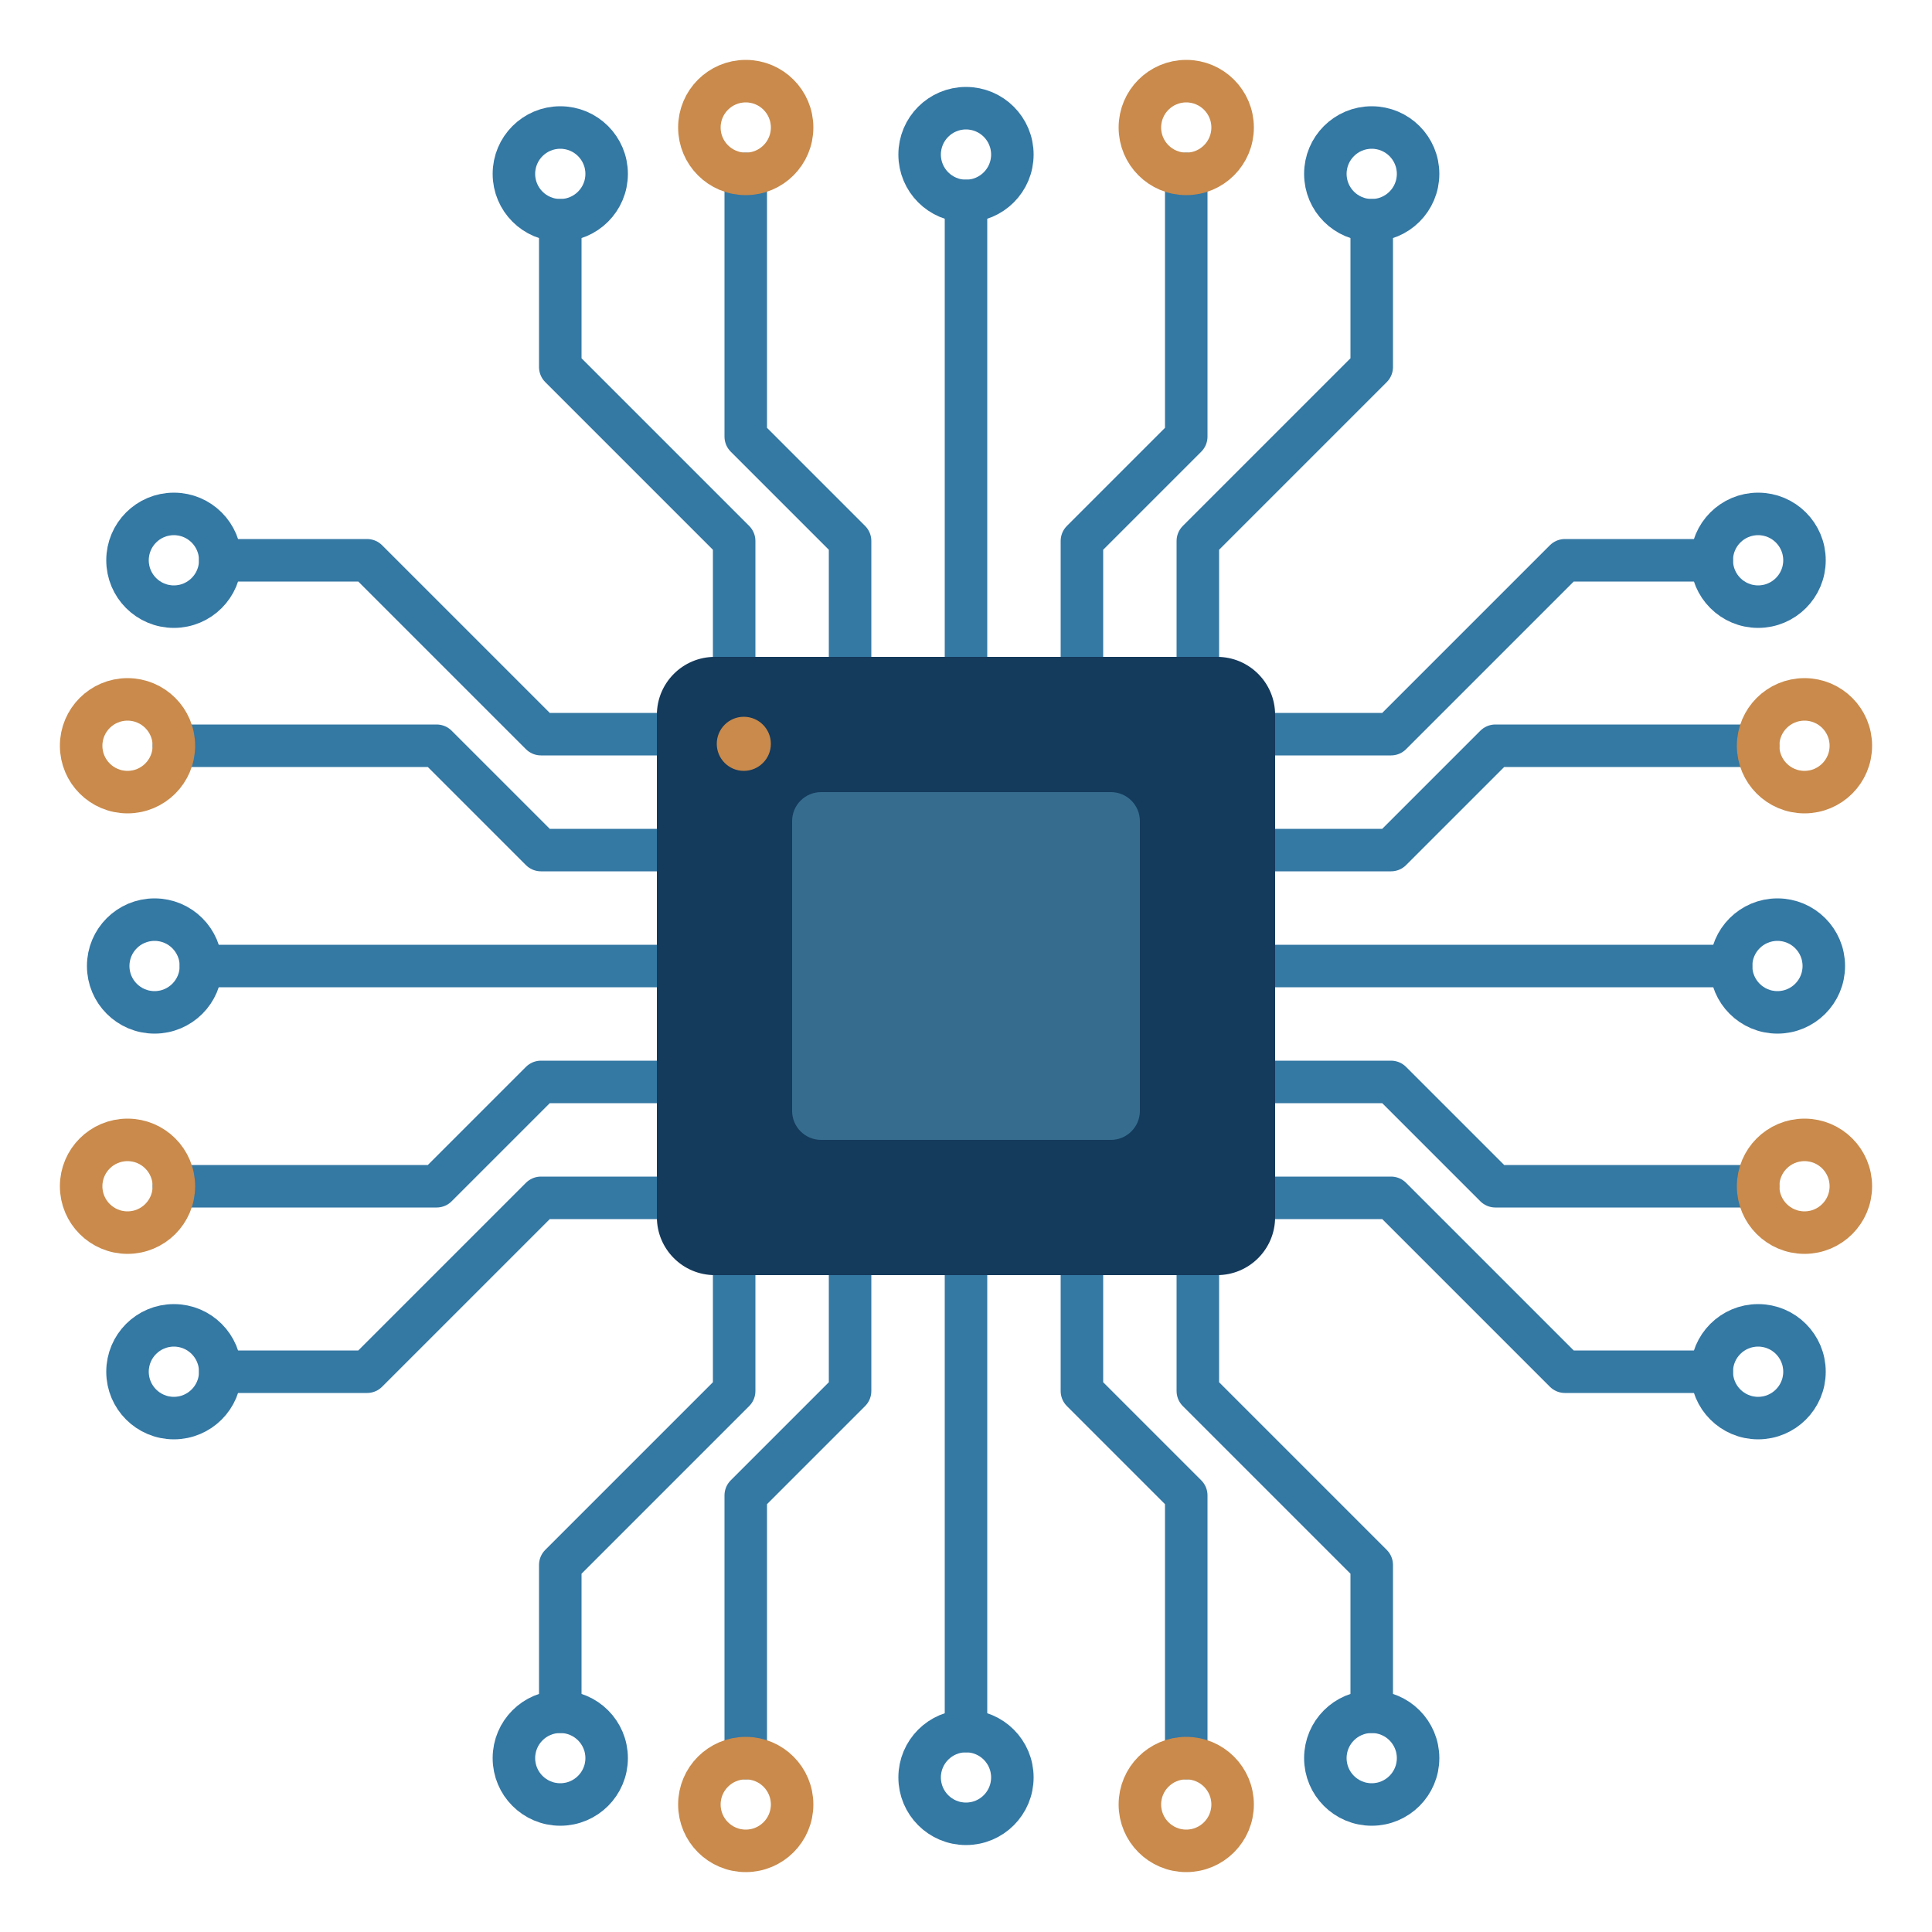
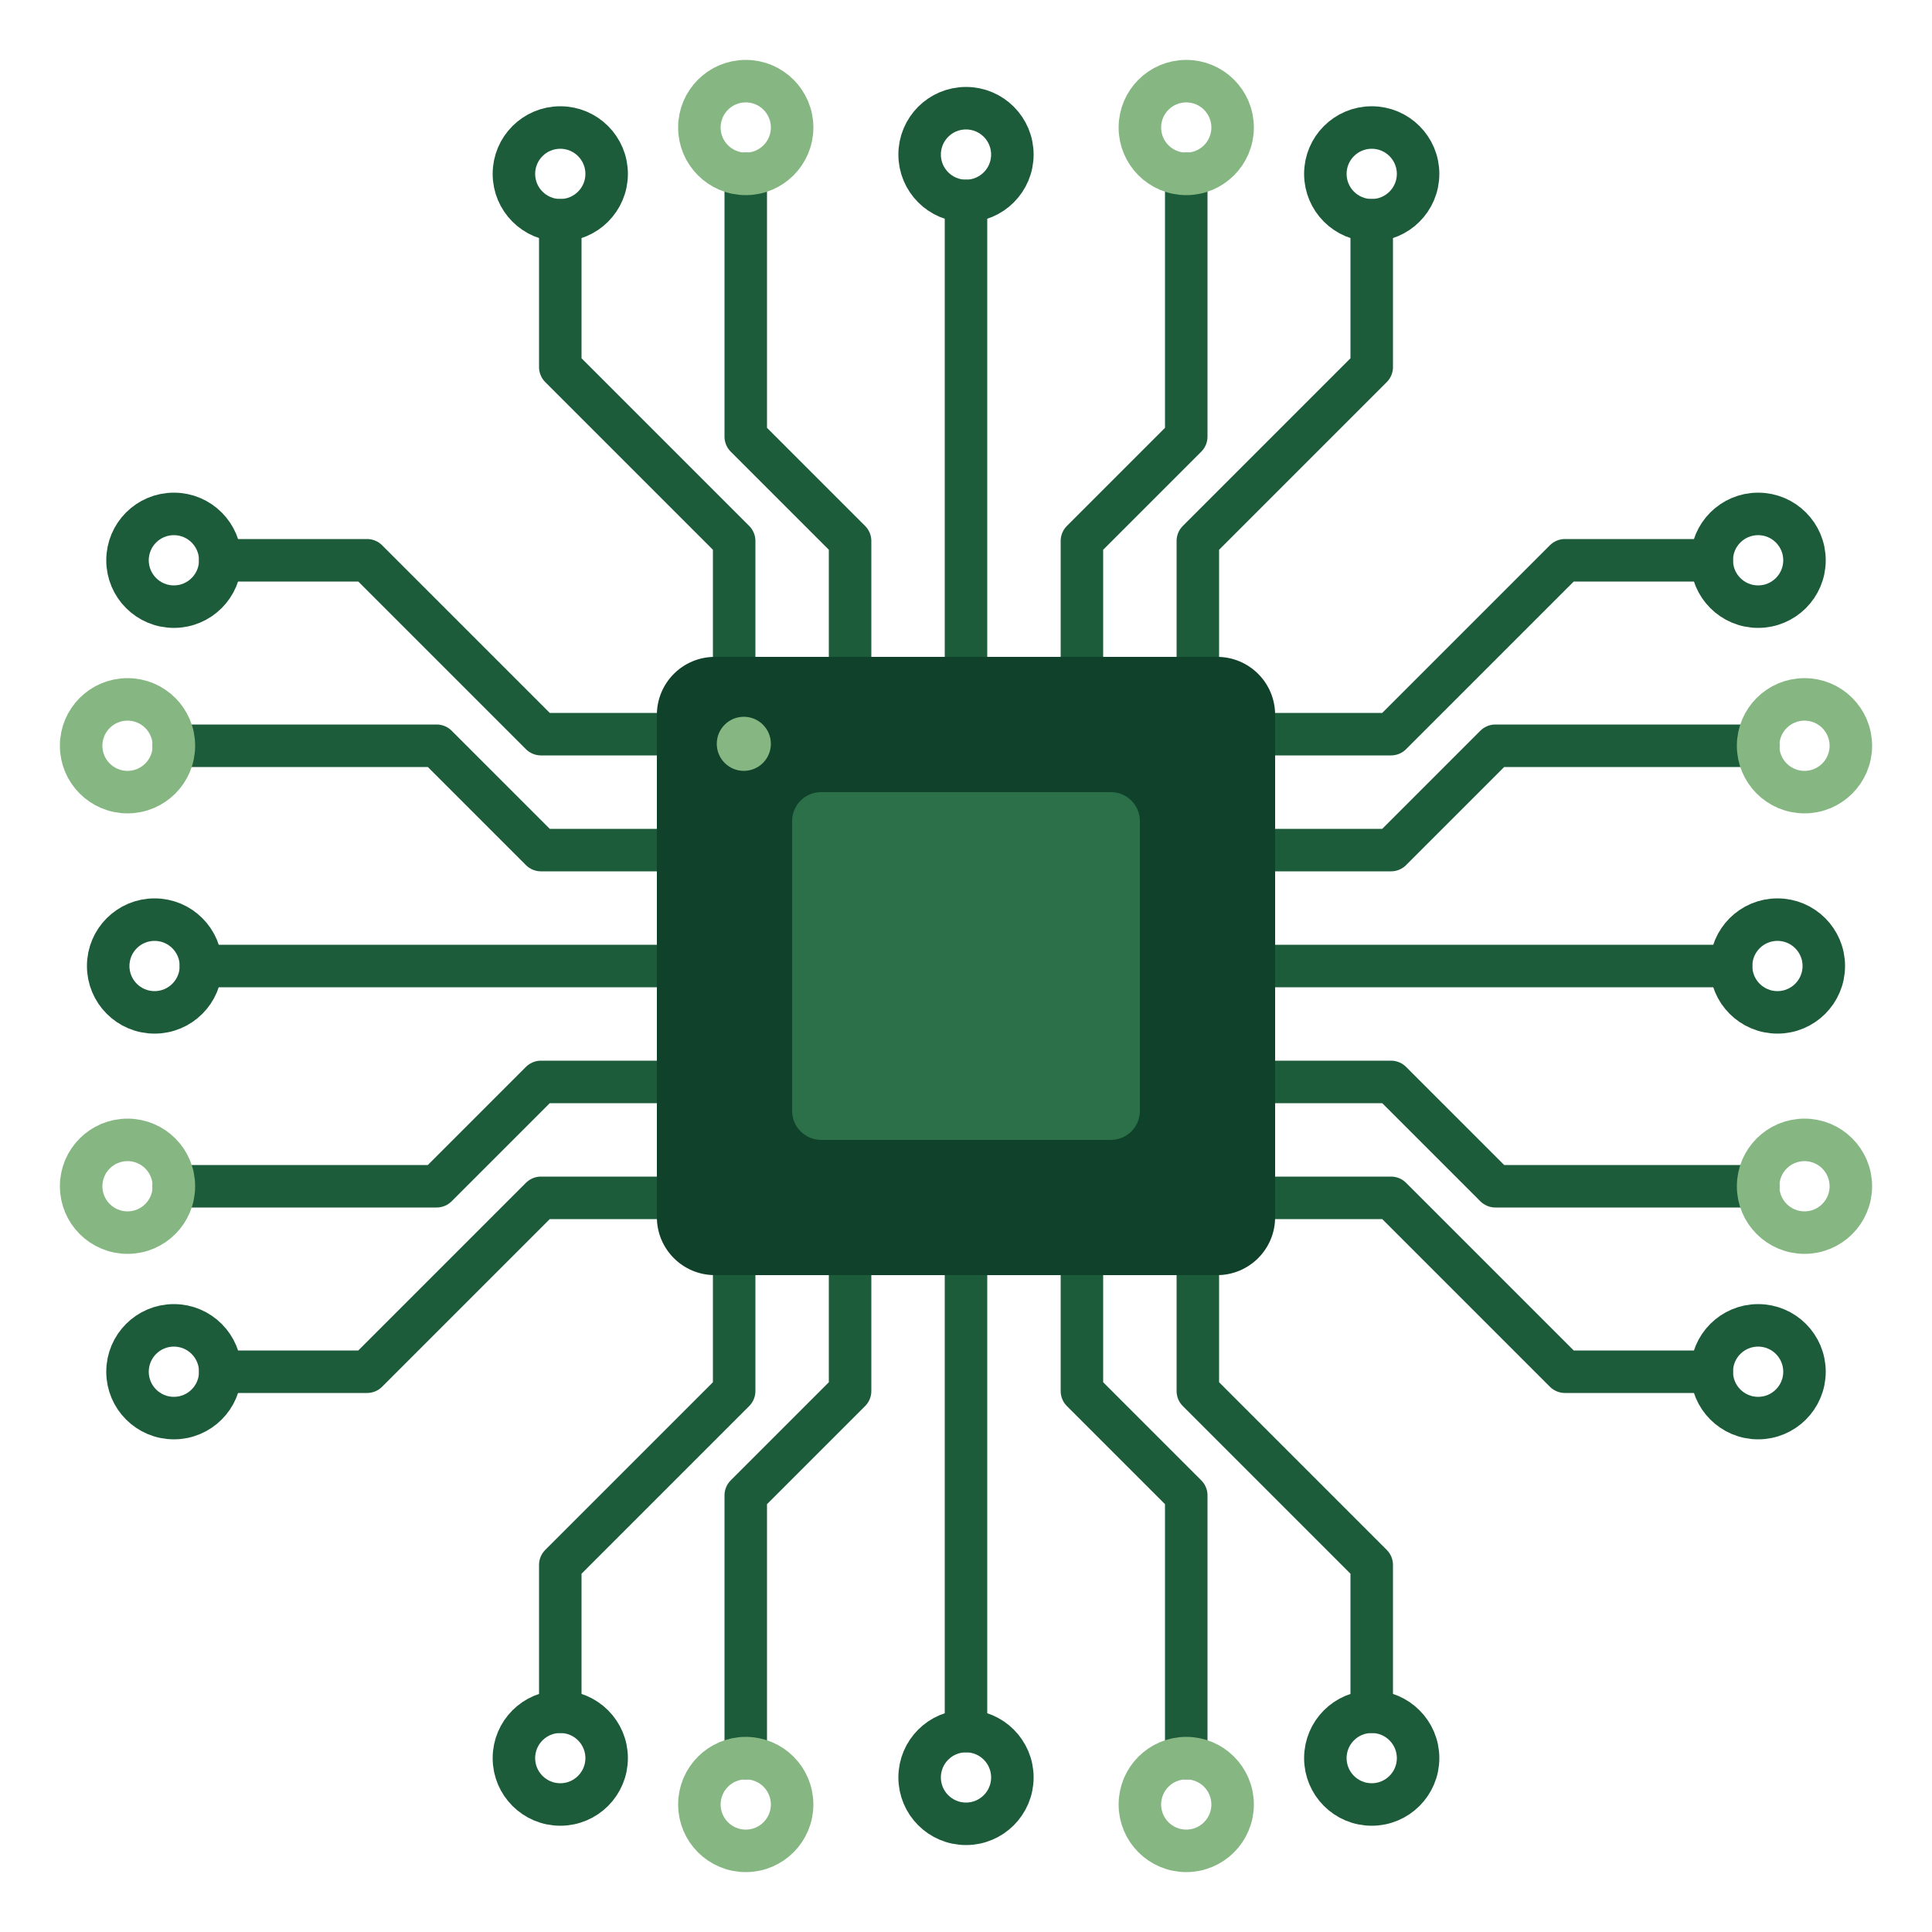
<svg xmlns="http://www.w3.org/2000/svg" viewBox="0 0 100 100" role="img">
  <g transform="rotate(0 50 50)">
-     <path d="M38 34V28L29 19V11.4" fill="none" stroke="#3478a4" stroke-width="2.2" stroke-linecap="round" stroke-linejoin="round" />
-     <circle cx="29" cy="9" r="2.4" fill="none" stroke="#3478a4" stroke-width="2.2" />
-     <path d="M44 34V28L38.6 22.6V9" fill="none" stroke="#3478a4" stroke-width="2.2" stroke-linecap="round" stroke-linejoin="round" />
-     <circle cx="38.6" cy="6.6" r="2.4" fill="none" stroke="#c98a4b" stroke-width="2.2" />
-     <path d="M50 34V28L50 28V10.4" fill="none" stroke="#3478a4" stroke-width="2.2" stroke-linecap="round" stroke-linejoin="round" />
-     <circle cx="50" cy="8" r="2.4" fill="none" stroke="#3478a4" stroke-width="2.2" />
-     <path d="M56 34V28L61.4 22.6V9" fill="none" stroke="#3478a4" stroke-width="2.2" stroke-linecap="round" stroke-linejoin="round" />
-     <circle cx="61.4" cy="6.6" r="2.4" fill="none" stroke="#c98a4b" stroke-width="2.2" />
-     <path d="M62 34V28L71 19V11.4" fill="none" stroke="#3478a4" stroke-width="2.2" stroke-linecap="round" stroke-linejoin="round" />
-     <circle cx="71" cy="9" r="2.4" fill="none" stroke="#3478a4" stroke-width="2.2" />
+     <path d="M38 34V28L29 19V11.4" fill="none" stroke="#1d5c3a" stroke-width="2.2" stroke-linecap="round" stroke-linejoin="round" />
+     <circle cx="29" cy="9" r="2.4" fill="none" stroke="#1d5c3a" stroke-width="2.2" />
+     <path d="M44 34V28L38.6 22.6V9" fill="none" stroke="#1d5c3a" stroke-width="2.2" stroke-linecap="round" stroke-linejoin="round" />
+     <circle cx="38.6" cy="6.6" r="2.4" fill="none" stroke="#86b783" stroke-width="2.2" />
+     <path d="M50 34V28L50 28V10.4" fill="none" stroke="#1d5c3a" stroke-width="2.2" stroke-linecap="round" stroke-linejoin="round" />
+     <circle cx="50" cy="8" r="2.4" fill="none" stroke="#1d5c3a" stroke-width="2.2" />
+     <path d="M56 34V28L61.4 22.6V9" fill="none" stroke="#1d5c3a" stroke-width="2.2" stroke-linecap="round" stroke-linejoin="round" />
+     <circle cx="61.4" cy="6.6" r="2.4" fill="none" stroke="#86b783" stroke-width="2.2" />
+     <path d="M62 34V28L71 19V11.4" fill="none" stroke="#1d5c3a" stroke-width="2.2" stroke-linecap="round" stroke-linejoin="round" />
+     <circle cx="71" cy="9" r="2.4" fill="none" stroke="#1d5c3a" stroke-width="2.2" />
  </g>
  <g transform="rotate(90 50 50)">
-     <path d="M38 34V28L29 19V11.4" fill="none" stroke="#3478a4" stroke-width="2.2" stroke-linecap="round" stroke-linejoin="round" />
-     <circle cx="29" cy="9" r="2.4" fill="none" stroke="#3478a4" stroke-width="2.2" />
-     <path d="M44 34V28L38.6 22.6V9" fill="none" stroke="#3478a4" stroke-width="2.2" stroke-linecap="round" stroke-linejoin="round" />
-     <circle cx="38.6" cy="6.6" r="2.4" fill="none" stroke="#c98a4b" stroke-width="2.2" />
-     <path d="M50 34V28L50 28V10.4" fill="none" stroke="#3478a4" stroke-width="2.2" stroke-linecap="round" stroke-linejoin="round" />
-     <circle cx="50" cy="8" r="2.4" fill="none" stroke="#3478a4" stroke-width="2.2" />
-     <path d="M56 34V28L61.4 22.6V9" fill="none" stroke="#3478a4" stroke-width="2.2" stroke-linecap="round" stroke-linejoin="round" />
-     <circle cx="61.4" cy="6.6" r="2.4" fill="none" stroke="#c98a4b" stroke-width="2.2" />
-     <path d="M62 34V28L71 19V11.4" fill="none" stroke="#3478a4" stroke-width="2.2" stroke-linecap="round" stroke-linejoin="round" />
-     <circle cx="71" cy="9" r="2.4" fill="none" stroke="#3478a4" stroke-width="2.2" />
+     <path d="M38 34V28L29 19V11.4" fill="none" stroke="#1d5c3a" stroke-width="2.2" stroke-linecap="round" stroke-linejoin="round" />
+     <circle cx="29" cy="9" r="2.4" fill="none" stroke="#1d5c3a" stroke-width="2.2" />
+     <path d="M44 34V28L38.6 22.6V9" fill="none" stroke="#1d5c3a" stroke-width="2.2" stroke-linecap="round" stroke-linejoin="round" />
+     <circle cx="38.6" cy="6.6" r="2.4" fill="none" stroke="#86b783" stroke-width="2.2" />
+     <path d="M50 34V28L50 28V10.4" fill="none" stroke="#1d5c3a" stroke-width="2.2" stroke-linecap="round" stroke-linejoin="round" />
+     <circle cx="50" cy="8" r="2.4" fill="none" stroke="#1d5c3a" stroke-width="2.2" />
+     <path d="M56 34V28L61.4 22.6V9" fill="none" stroke="#1d5c3a" stroke-width="2.2" stroke-linecap="round" stroke-linejoin="round" />
+     <circle cx="61.4" cy="6.6" r="2.4" fill="none" stroke="#86b783" stroke-width="2.2" />
+     <path d="M62 34V28L71 19V11.4" fill="none" stroke="#1d5c3a" stroke-width="2.2" stroke-linecap="round" stroke-linejoin="round" />
+     <circle cx="71" cy="9" r="2.4" fill="none" stroke="#1d5c3a" stroke-width="2.2" />
  </g>
  <g transform="rotate(180 50 50)">
-     <path d="M38 34V28L29 19V11.4" fill="none" stroke="#3478a4" stroke-width="2.2" stroke-linecap="round" stroke-linejoin="round" />
-     <circle cx="29" cy="9" r="2.4" fill="none" stroke="#3478a4" stroke-width="2.2" />
-     <path d="M44 34V28L38.6 22.6V9" fill="none" stroke="#3478a4" stroke-width="2.2" stroke-linecap="round" stroke-linejoin="round" />
-     <circle cx="38.6" cy="6.6" r="2.4" fill="none" stroke="#c98a4b" stroke-width="2.2" />
-     <path d="M50 34V28L50 28V10.4" fill="none" stroke="#3478a4" stroke-width="2.2" stroke-linecap="round" stroke-linejoin="round" />
-     <circle cx="50" cy="8" r="2.4" fill="none" stroke="#3478a4" stroke-width="2.2" />
-     <path d="M56 34V28L61.4 22.6V9" fill="none" stroke="#3478a4" stroke-width="2.2" stroke-linecap="round" stroke-linejoin="round" />
-     <circle cx="61.4" cy="6.6" r="2.4" fill="none" stroke="#c98a4b" stroke-width="2.2" />
-     <path d="M62 34V28L71 19V11.4" fill="none" stroke="#3478a4" stroke-width="2.2" stroke-linecap="round" stroke-linejoin="round" />
-     <circle cx="71" cy="9" r="2.4" fill="none" stroke="#3478a4" stroke-width="2.2" />
+     <path d="M38 34V28L29 19V11.4" fill="none" stroke="#1d5c3a" stroke-width="2.2" stroke-linecap="round" stroke-linejoin="round" />
+     <circle cx="29" cy="9" r="2.4" fill="none" stroke="#1d5c3a" stroke-width="2.2" />
+     <path d="M44 34V28L38.6 22.6V9" fill="none" stroke="#1d5c3a" stroke-width="2.2" stroke-linecap="round" stroke-linejoin="round" />
+     <circle cx="38.6" cy="6.6" r="2.4" fill="none" stroke="#86b783" stroke-width="2.2" />
+     <path d="M50 34V28L50 28V10.4" fill="none" stroke="#1d5c3a" stroke-width="2.2" stroke-linecap="round" stroke-linejoin="round" />
+     <circle cx="50" cy="8" r="2.4" fill="none" stroke="#1d5c3a" stroke-width="2.2" />
+     <path d="M56 34V28L61.4 22.6V9" fill="none" stroke="#1d5c3a" stroke-width="2.2" stroke-linecap="round" stroke-linejoin="round" />
+     <circle cx="61.4" cy="6.6" r="2.4" fill="none" stroke="#86b783" stroke-width="2.2" />
+     <path d="M62 34V28L71 19V11.4" fill="none" stroke="#1d5c3a" stroke-width="2.2" stroke-linecap="round" stroke-linejoin="round" />
+     <circle cx="71" cy="9" r="2.4" fill="none" stroke="#1d5c3a" stroke-width="2.2" />
  </g>
  <g transform="rotate(270 50 50)">
-     <path d="M38 34V28L29 19V11.4" fill="none" stroke="#3478a4" stroke-width="2.2" stroke-linecap="round" stroke-linejoin="round" />
-     <circle cx="29" cy="9" r="2.4" fill="none" stroke="#3478a4" stroke-width="2.2" />
-     <path d="M44 34V28L38.6 22.6V9" fill="none" stroke="#3478a4" stroke-width="2.2" stroke-linecap="round" stroke-linejoin="round" />
-     <circle cx="38.6" cy="6.6" r="2.4" fill="none" stroke="#c98a4b" stroke-width="2.2" />
-     <path d="M50 34V28L50 28V10.4" fill="none" stroke="#3478a4" stroke-width="2.2" stroke-linecap="round" stroke-linejoin="round" />
-     <circle cx="50" cy="8" r="2.4" fill="none" stroke="#3478a4" stroke-width="2.2" />
-     <path d="M56 34V28L61.4 22.6V9" fill="none" stroke="#3478a4" stroke-width="2.2" stroke-linecap="round" stroke-linejoin="round" />
-     <circle cx="61.4" cy="6.6" r="2.4" fill="none" stroke="#c98a4b" stroke-width="2.2" />
-     <path d="M62 34V28L71 19V11.4" fill="none" stroke="#3478a4" stroke-width="2.2" stroke-linecap="round" stroke-linejoin="round" />
-     <circle cx="71" cy="9" r="2.4" fill="none" stroke="#3478a4" stroke-width="2.2" />
+     <path d="M38 34V28L29 19V11.4" fill="none" stroke="#1d5c3a" stroke-width="2.2" stroke-linecap="round" stroke-linejoin="round" />
+     <circle cx="29" cy="9" r="2.4" fill="none" stroke="#1d5c3a" stroke-width="2.2" />
+     <path d="M44 34V28L38.6 22.6V9" fill="none" stroke="#1d5c3a" stroke-width="2.2" stroke-linecap="round" stroke-linejoin="round" />
+     <circle cx="38.6" cy="6.6" r="2.4" fill="none" stroke="#86b783" stroke-width="2.2" />
+     <path d="M50 34V28L50 28V10.4" fill="none" stroke="#1d5c3a" stroke-width="2.2" stroke-linecap="round" stroke-linejoin="round" />
+     <circle cx="50" cy="8" r="2.4" fill="none" stroke="#1d5c3a" stroke-width="2.2" />
+     <path d="M56 34V28L61.4 22.6V9" fill="none" stroke="#1d5c3a" stroke-width="2.2" stroke-linecap="round" stroke-linejoin="round" />
+     <circle cx="61.4" cy="6.6" r="2.4" fill="none" stroke="#86b783" stroke-width="2.2" />
+     <path d="M62 34V28L71 19V11.4" fill="none" stroke="#1d5c3a" stroke-width="2.2" stroke-linecap="round" stroke-linejoin="round" />
+     <circle cx="71" cy="9" r="2.4" fill="none" stroke="#1d5c3a" stroke-width="2.2" />
  </g>
-   <rect x="34" y="34" width="32" height="32" rx="3" fill="#143a5c" />
-   <rect x="41" y="41" width="18" height="18" rx="1.5" fill="#366d8e" />
-   <circle cx="38.5" cy="38.5" r="1.4" fill="#c98a4b" />
+   <rect x="34" y="34" width="32" height="32" rx="3" fill="#10412a" />
+   <rect x="41" y="41" width="18" height="18" rx="1.5" fill="#2b7049" />
+   <circle cx="38.5" cy="38.5" r="1.4" fill="#86b783" />
</svg>
